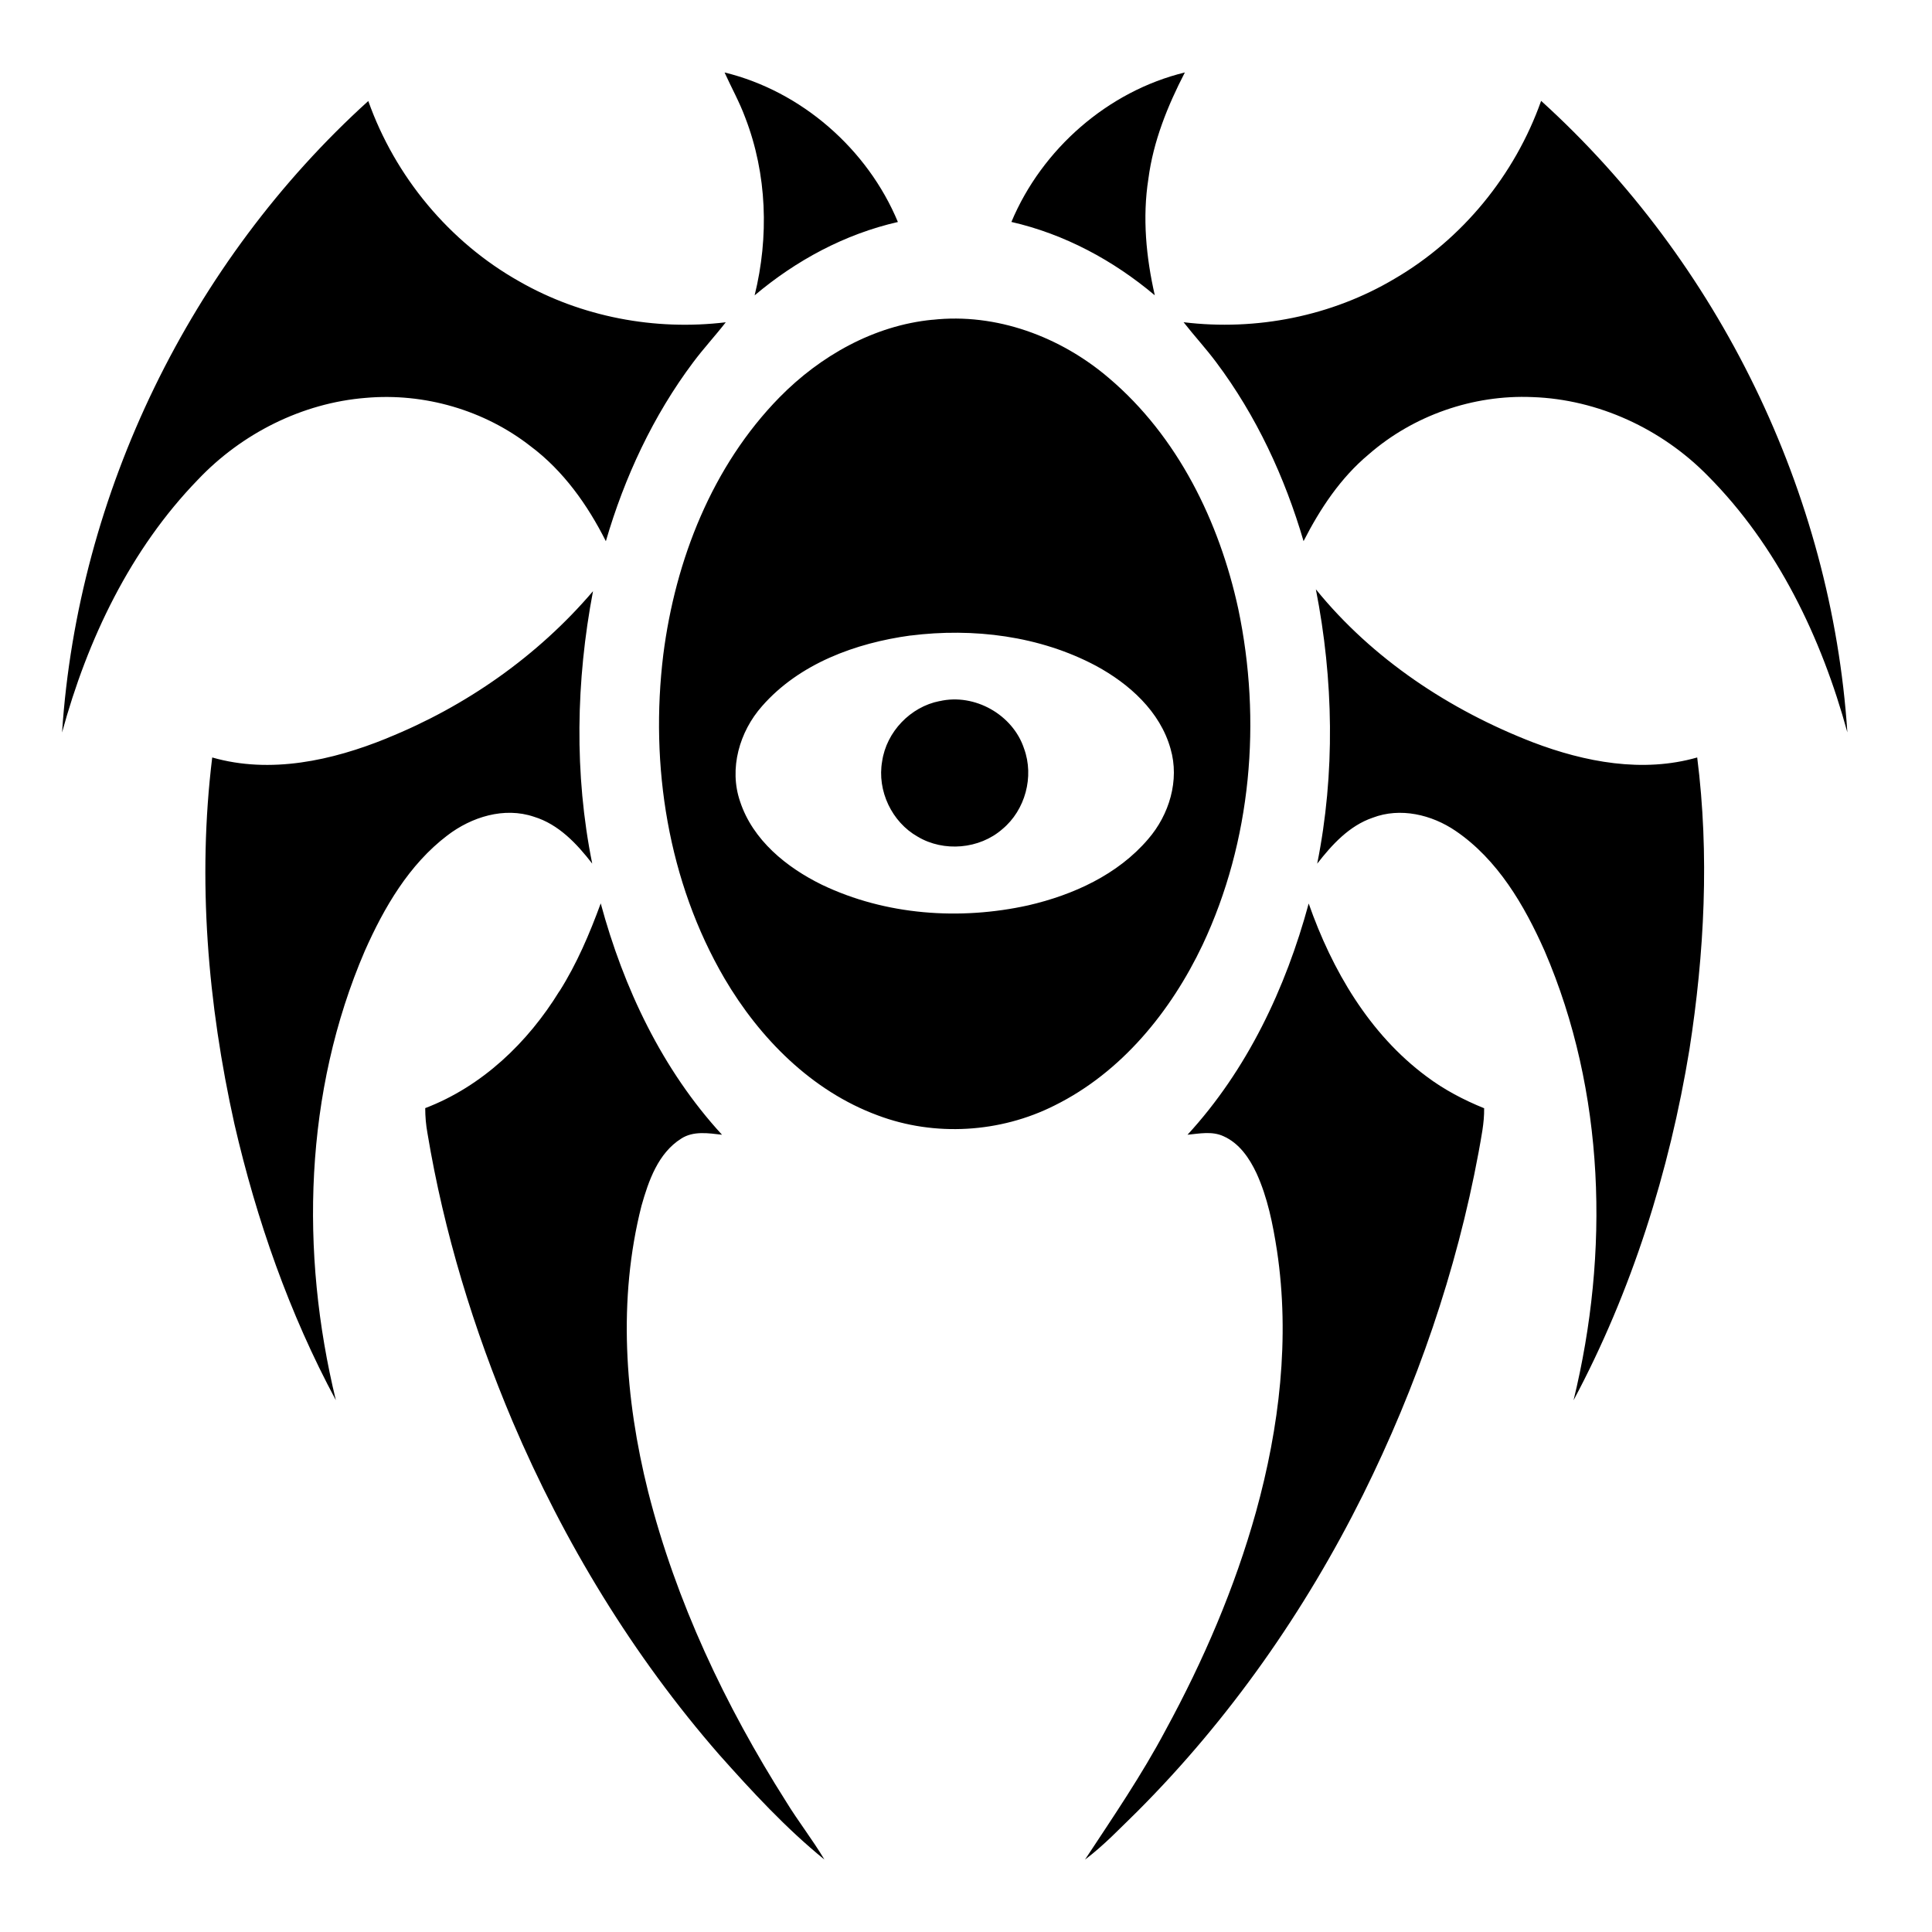
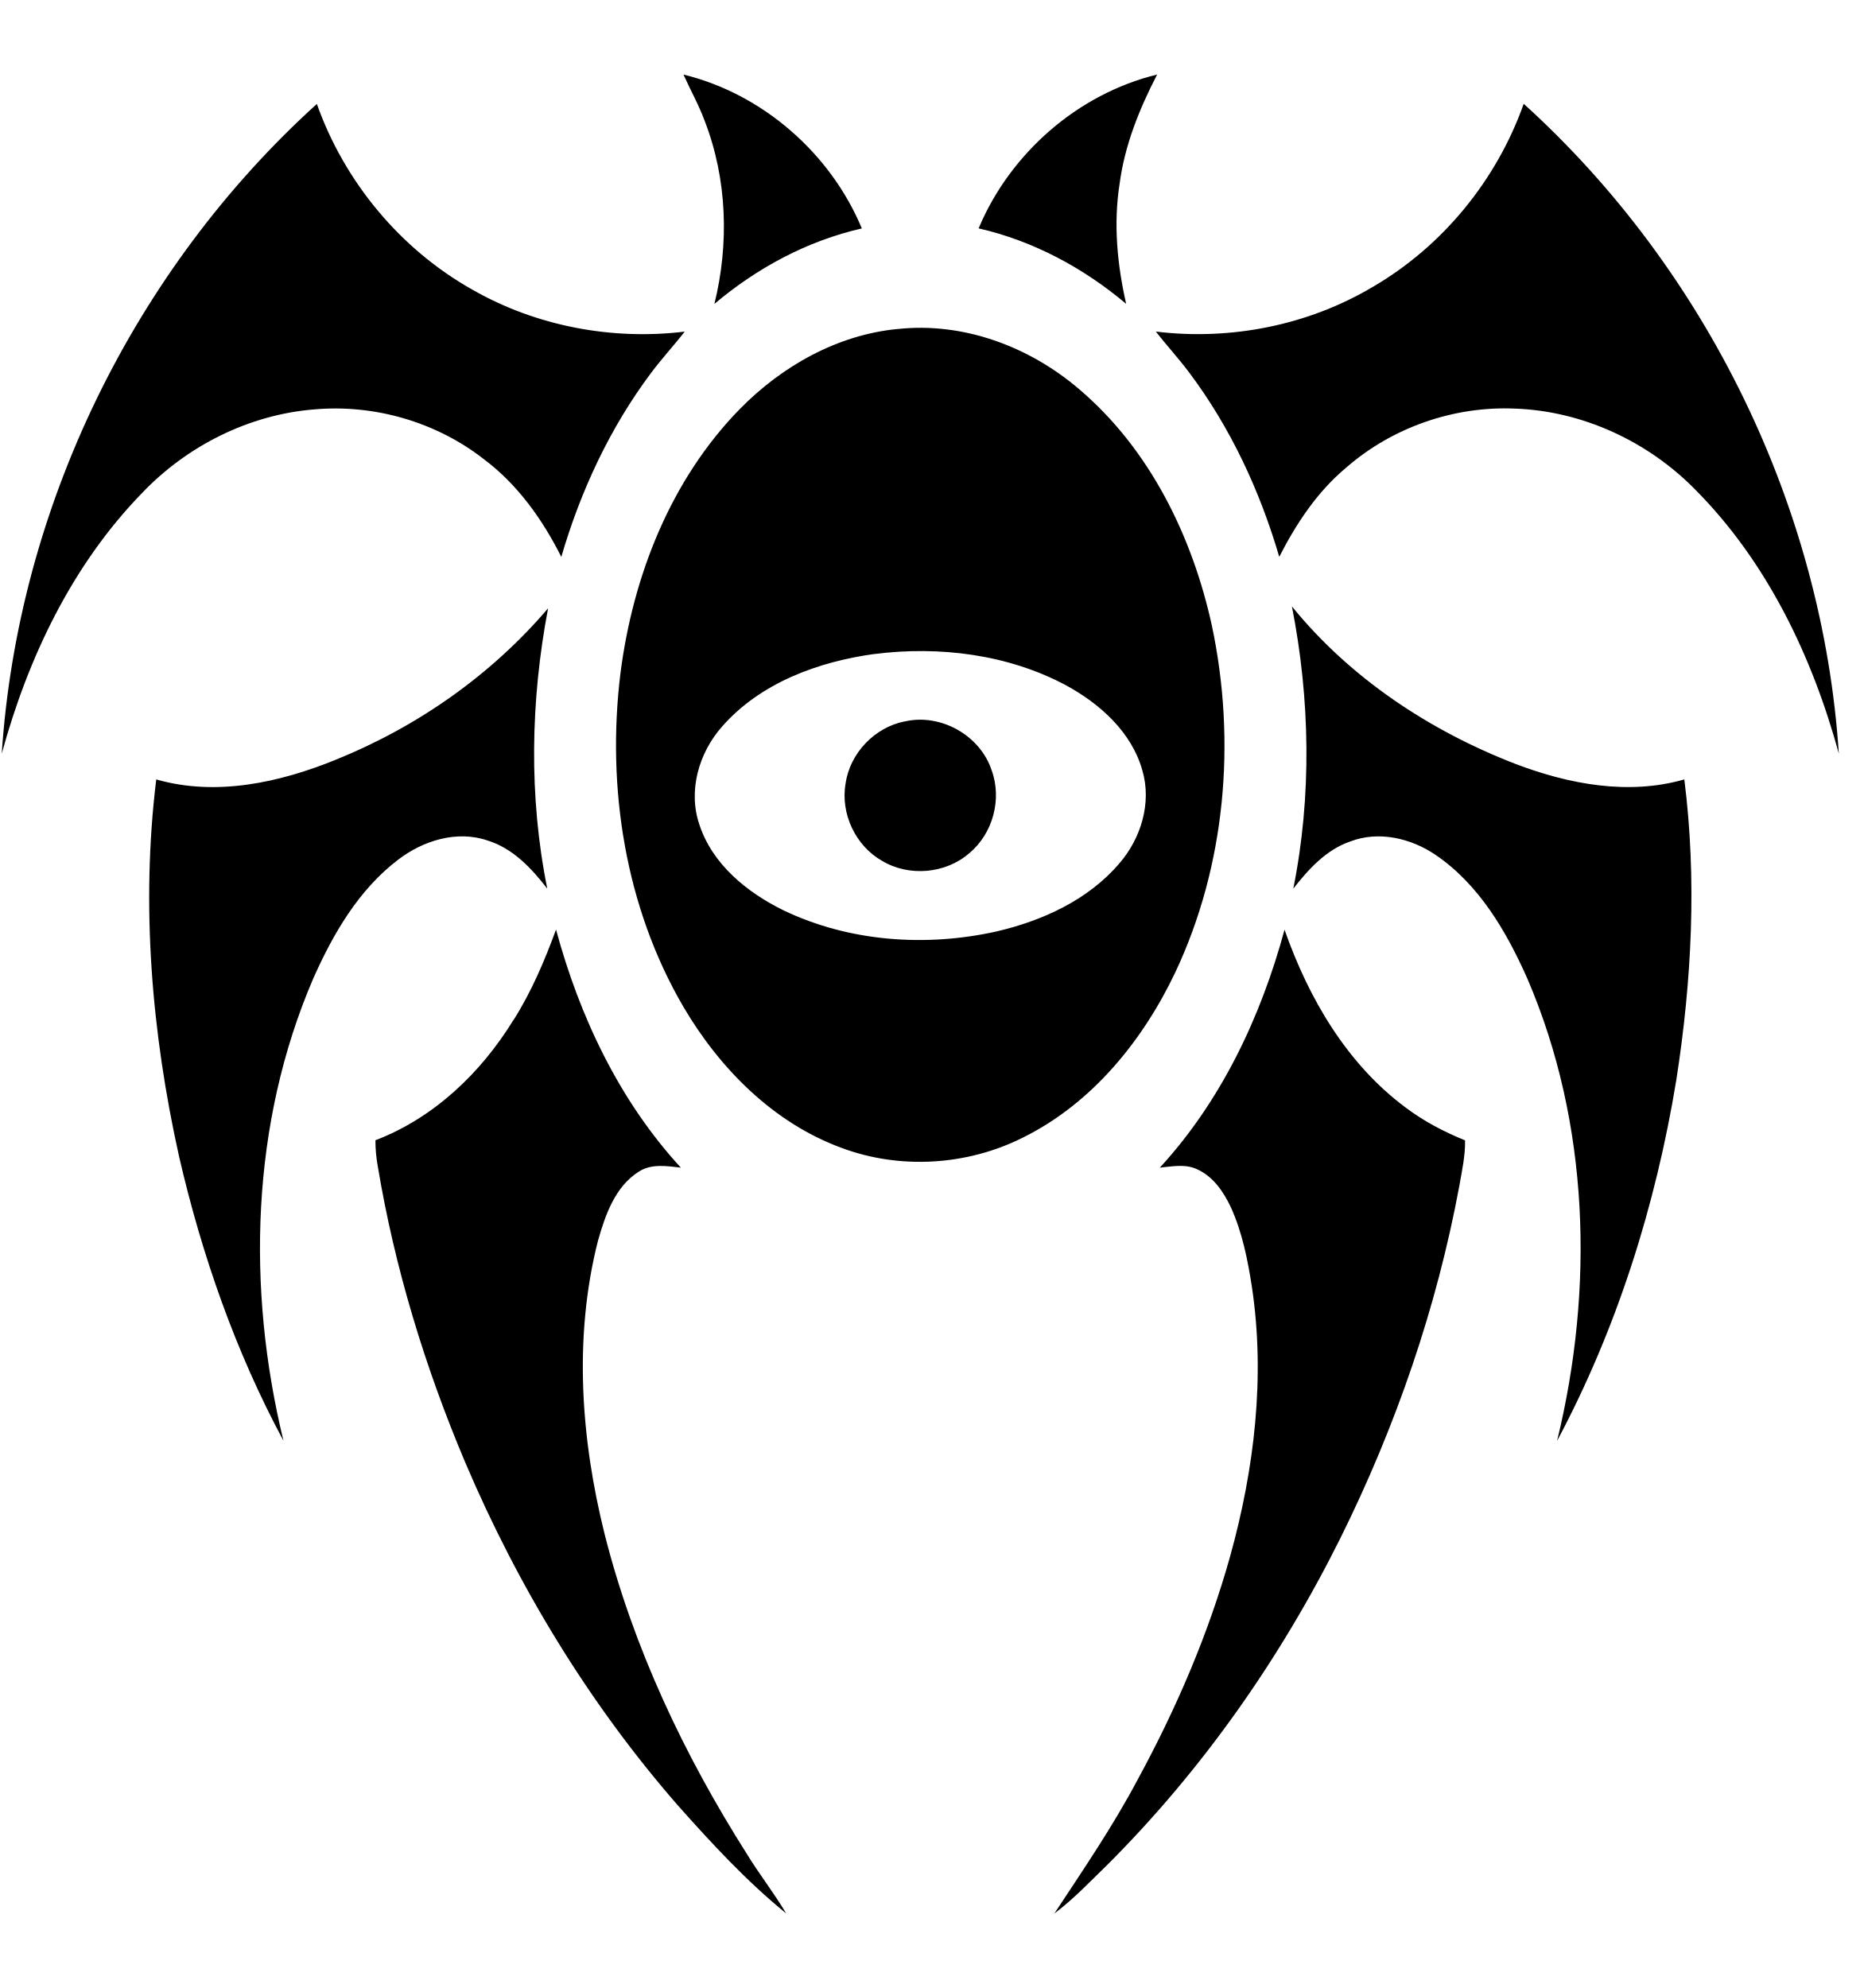
- <svg xmlns="http://www.w3.org/2000/svg" version="1.1" width="32" height="32" viewBox="0 0 30 32">
+ <svg xmlns="http://www.w3.org/2000/svg" version="1.1" width="30" height="32" viewBox="0 0 30 32">
  <path d="M11 1.2c1.274 0.31 2.369 1.268 2.872 2.477-0.879 0.2-1.687 0.636-2.373 1.215 0.239-0.968 0.206-2.006-0.154-2.94-0.095-0.259-0.231-0.501-0.344-0.752zM15.752 3.676c0.879 0.201 1.688 0.636 2.375 1.215-0.144-0.631-0.207-1.288-0.106-1.93 0.081-0.622 0.318-1.207 0.604-1.761-1.275 0.31-2.368 1.269-2.873 2.476zM0.028 12.132c0.42-1.54 1.13-3.033 2.251-4.188 0.724-0.764 1.726-1.27 2.779-1.354 0.968-0.086 1.964 0.202 2.73 0.801 0.544 0.407 0.944 0.971 1.247 1.573 0.309-1.060 0.783-2.079 1.447-2.964 0.17-0.228 0.365-0.438 0.539-0.662-1.174 0.142-2.392-0.088-3.42-0.677-1.159-0.652-2.057-1.736-2.501-2.988-2.942 2.665-4.811 6.494-5.072 10.459zM24.525 1.673c-0.434 1.224-1.302 2.288-2.425 2.943-1.043 0.621-2.293 0.868-3.496 0.721 0.176 0.225 0.369 0.434 0.54 0.663 0.664 0.885 1.137 1.904 1.447 2.963 0.274-0.537 0.613-1.049 1.080-1.438 0.739-0.645 1.729-0.99 2.71-0.948 1.090 0.037 2.145 0.528 2.906 1.304 1.155 1.162 1.883 2.683 2.311 4.249-0.261-3.964-2.129-7.793-5.072-10.459zM14.079 10.527c1.041-0.131 2.14 0.004 3.074 0.501 0.549 0.297 1.062 0.755 1.235 1.374 0.152 0.522-0.022 1.093-0.371 1.496-0.503 0.59-1.242 0.925-1.985 1.097-1.134 0.251-2.363 0.164-3.417-0.34-0.587-0.287-1.147-0.74-1.357-1.38-0.187-0.544-0.010-1.157 0.364-1.579 0.617-0.705 1.55-1.046 2.458-1.17zM14.444 5.296c-0.968 0.094-1.858 0.598-2.532 1.284-1.117 1.139-1.727 2.698-1.926 4.264-0.224 1.831 0.077 3.759 1.015 5.364 0.582 0.99 1.444 1.863 2.537 2.266 0.944 0.356 2.030 0.289 2.929-0.164 1.109-0.549 1.927-1.557 2.451-2.659 0.811-1.722 0.981-3.715 0.591-5.569-0.314-1.444-1.002-2.854-2.143-3.821-0.8-0.684-1.866-1.082-2.923-0.964zM20.795 9.761c0.293 1.495 0.322 3.048 0.022 4.544 0.245-0.315 0.53-0.628 0.919-0.761 0.458-0.175 0.978-0.051 1.373 0.218 0.698 0.475 1.139 1.232 1.475 1.989 1.004 2.334 1.076 4.994 0.479 7.442 0.964-1.807 1.588-3.79 1.919-5.808 0.249-1.597 0.333-3.232 0.129-4.839-0.902 0.259-1.86 0.077-2.719-0.25-1.38-0.534-2.66-1.38-3.597-2.535zM5.408 12.228c-0.907 0.369-1.929 0.595-2.893 0.318-0.248 2.022-0.074 4.083 0.367 6.068 0.366 1.587 0.909 3.143 1.681 4.578-0.596-2.448-0.525-5.108 0.479-7.441 0.319-0.719 0.732-1.431 1.368-1.914 0.4-0.306 0.942-0.476 1.434-0.309 0.41 0.125 0.711 0.448 0.965 0.776-0.3-1.486-0.269-3.027 0.013-4.512-0.917 1.075-2.105 1.907-3.414 2.435zM14.563 11.612c-0.483 0.094-0.881 0.51-0.952 0.998-0.086 0.486 0.16 1.006 0.589 1.248 0.432 0.258 1.023 0.207 1.402-0.125 0.38-0.315 0.529-0.87 0.36-1.333-0.185-0.563-0.82-0.921-1.399-0.787zM8.264 16.419c-0.521 0.849-1.28 1.576-2.221 1.935 0 0.139 0.012 0.278 0.037 0.415 0.273 1.642 0.763 3.245 1.411 4.777 0.85 1.997 1.991 3.876 3.419 5.514 0.546 0.613 1.106 1.221 1.745 1.74-0.197-0.331-0.436-0.634-0.636-0.962-1.007-1.587-1.822-3.31-2.285-5.136-0.385-1.54-0.503-3.179-0.109-4.73 0.117-0.414 0.275-0.872 0.658-1.113 0.202-0.131 0.451-0.090 0.676-0.064-0.99-1.076-1.63-2.43-2.009-3.832-0.185 0.504-0.396 1.001-0.684 1.456zM18.668 18.795c0.198-0.019 0.408-0.063 0.596 0.024 0.261 0.115 0.43 0.363 0.547 0.612 0.185 0.405 0.272 0.846 0.34 1.285 0.217 1.445 0.040 2.925-0.348 4.326-0.351 1.258-0.871 2.465-1.495 3.611-0.396 0.746-0.873 1.444-1.337 2.148 0.314-0.236 0.584-0.523 0.865-0.796 1.525-1.526 2.778-3.316 3.739-5.246 0.89-1.793 1.55-3.704 1.915-5.673 0.042-0.242 0.096-0.484 0.092-0.73-0.338-0.137-0.663-0.307-0.955-0.527-0.949-0.704-1.565-1.764-1.951-2.864-0.38 1.402-1.019 2.756-2.009 3.832z" />
</svg>
